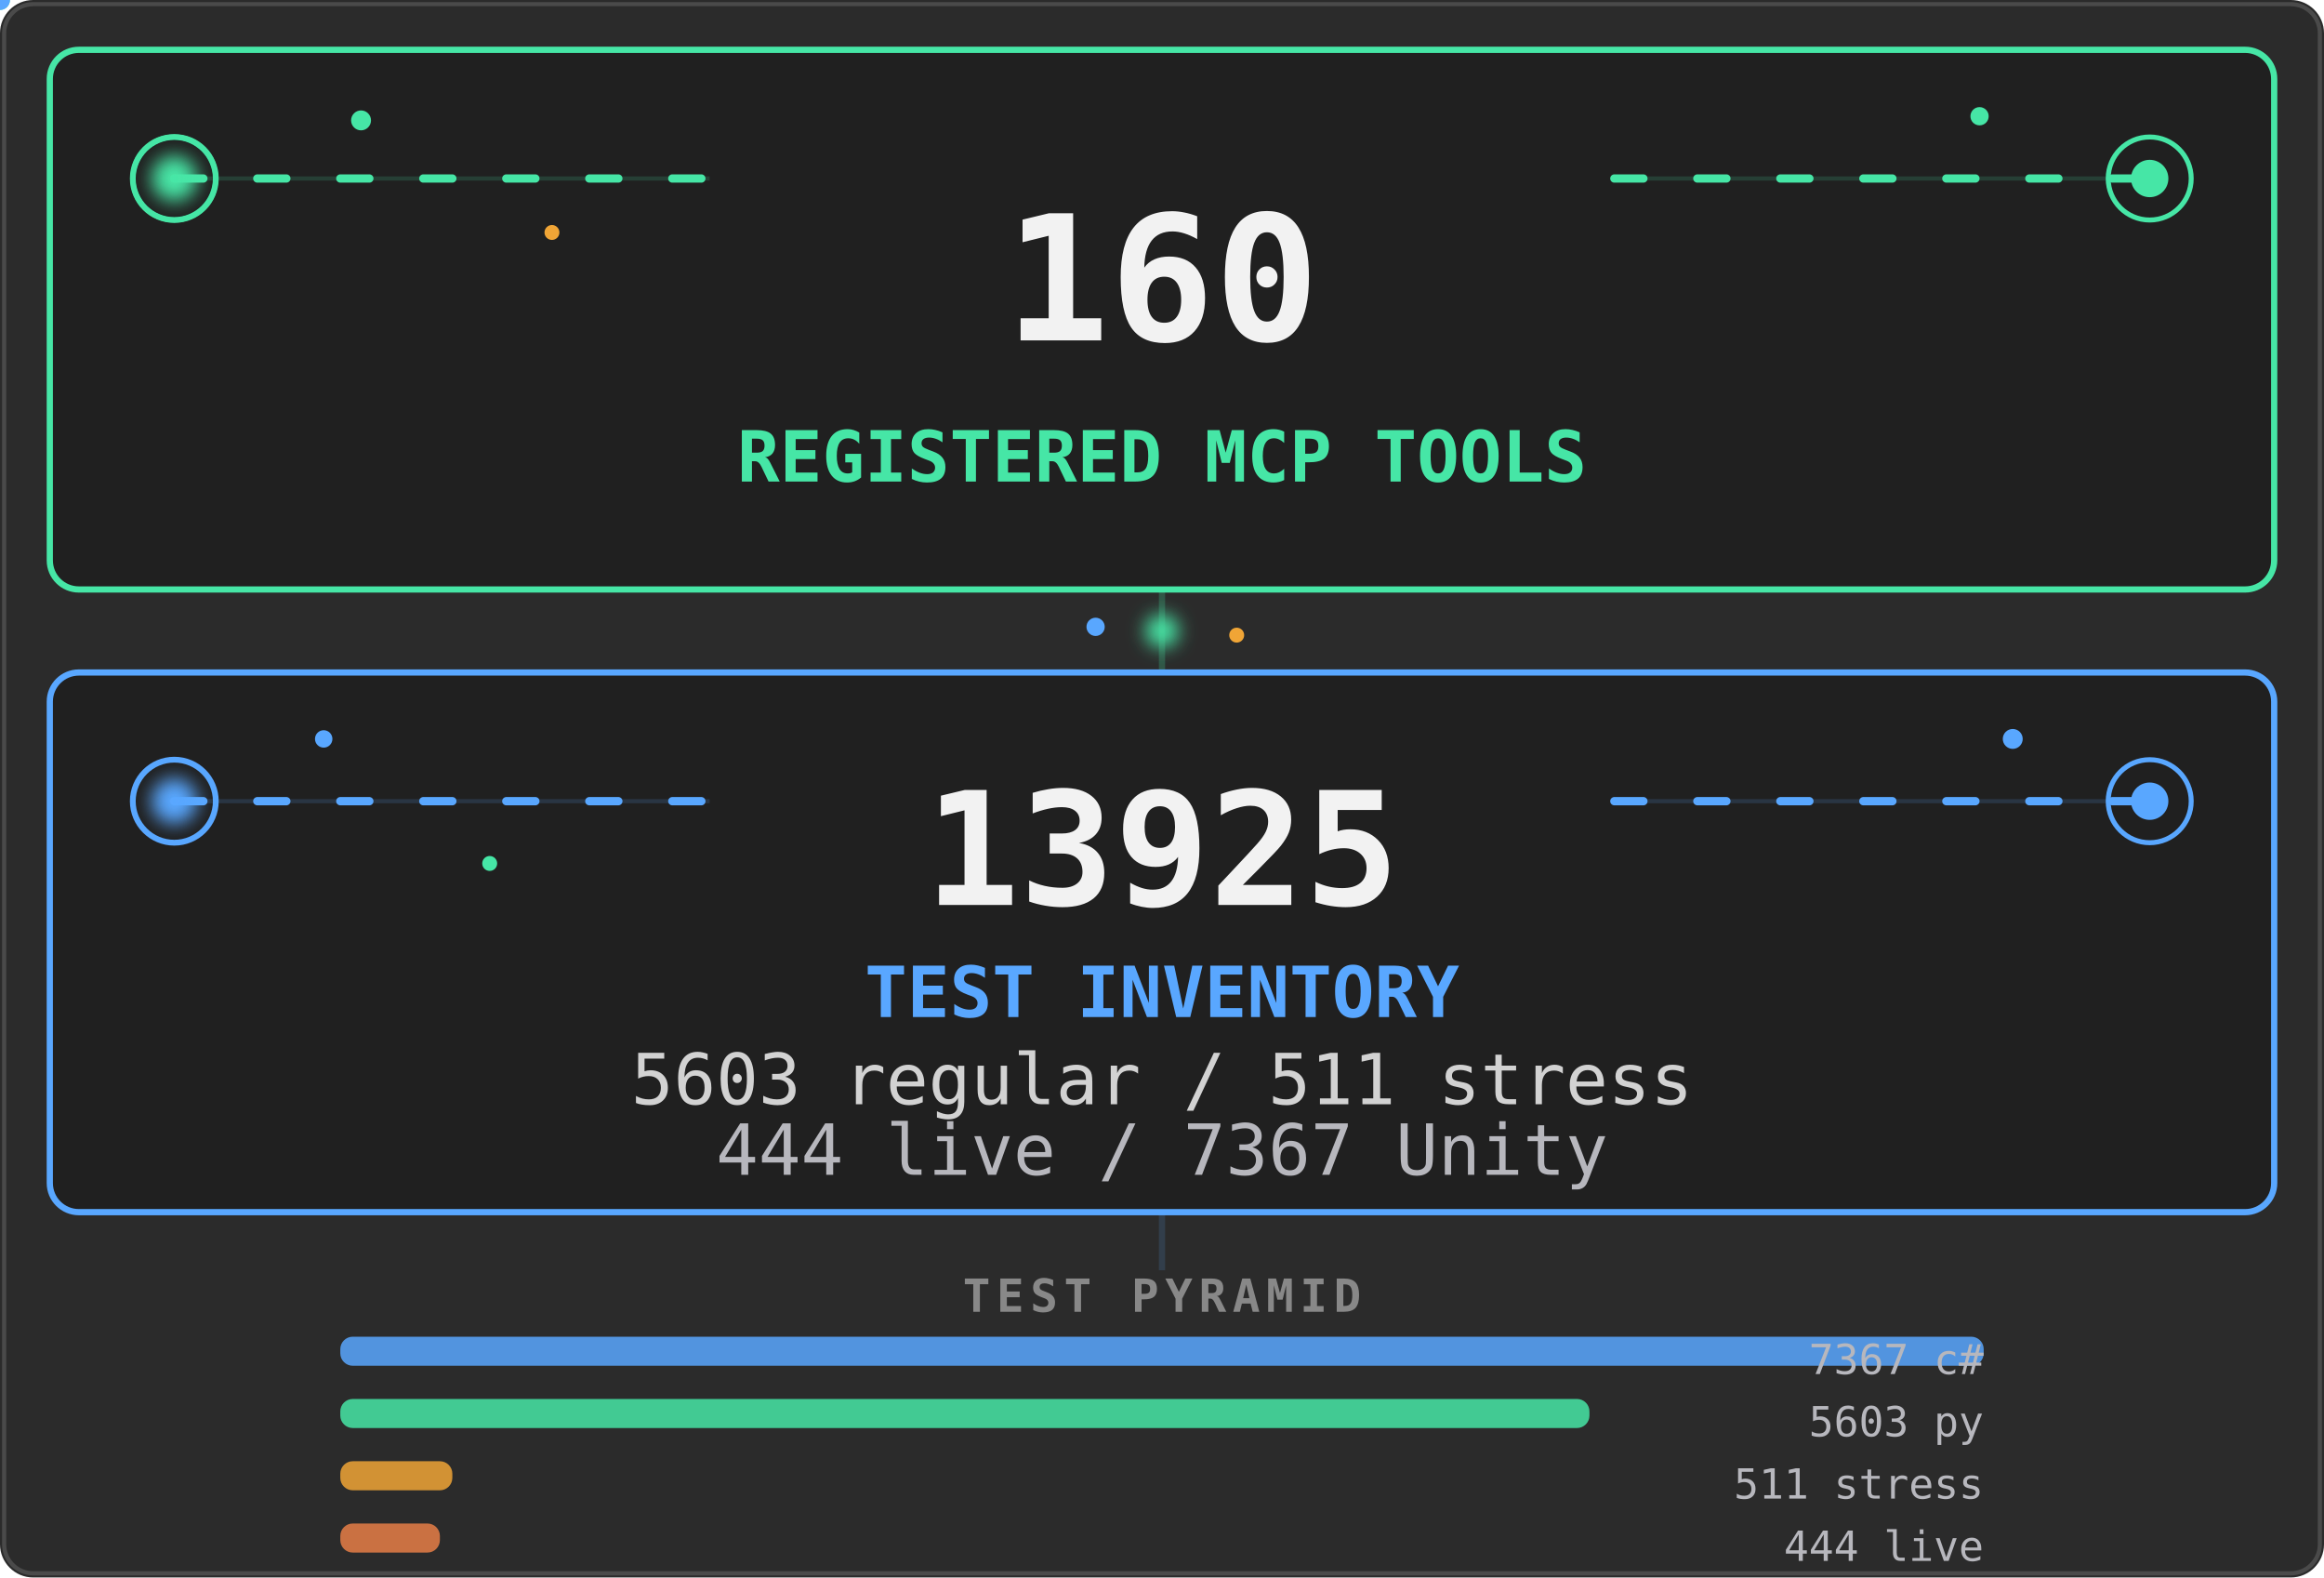
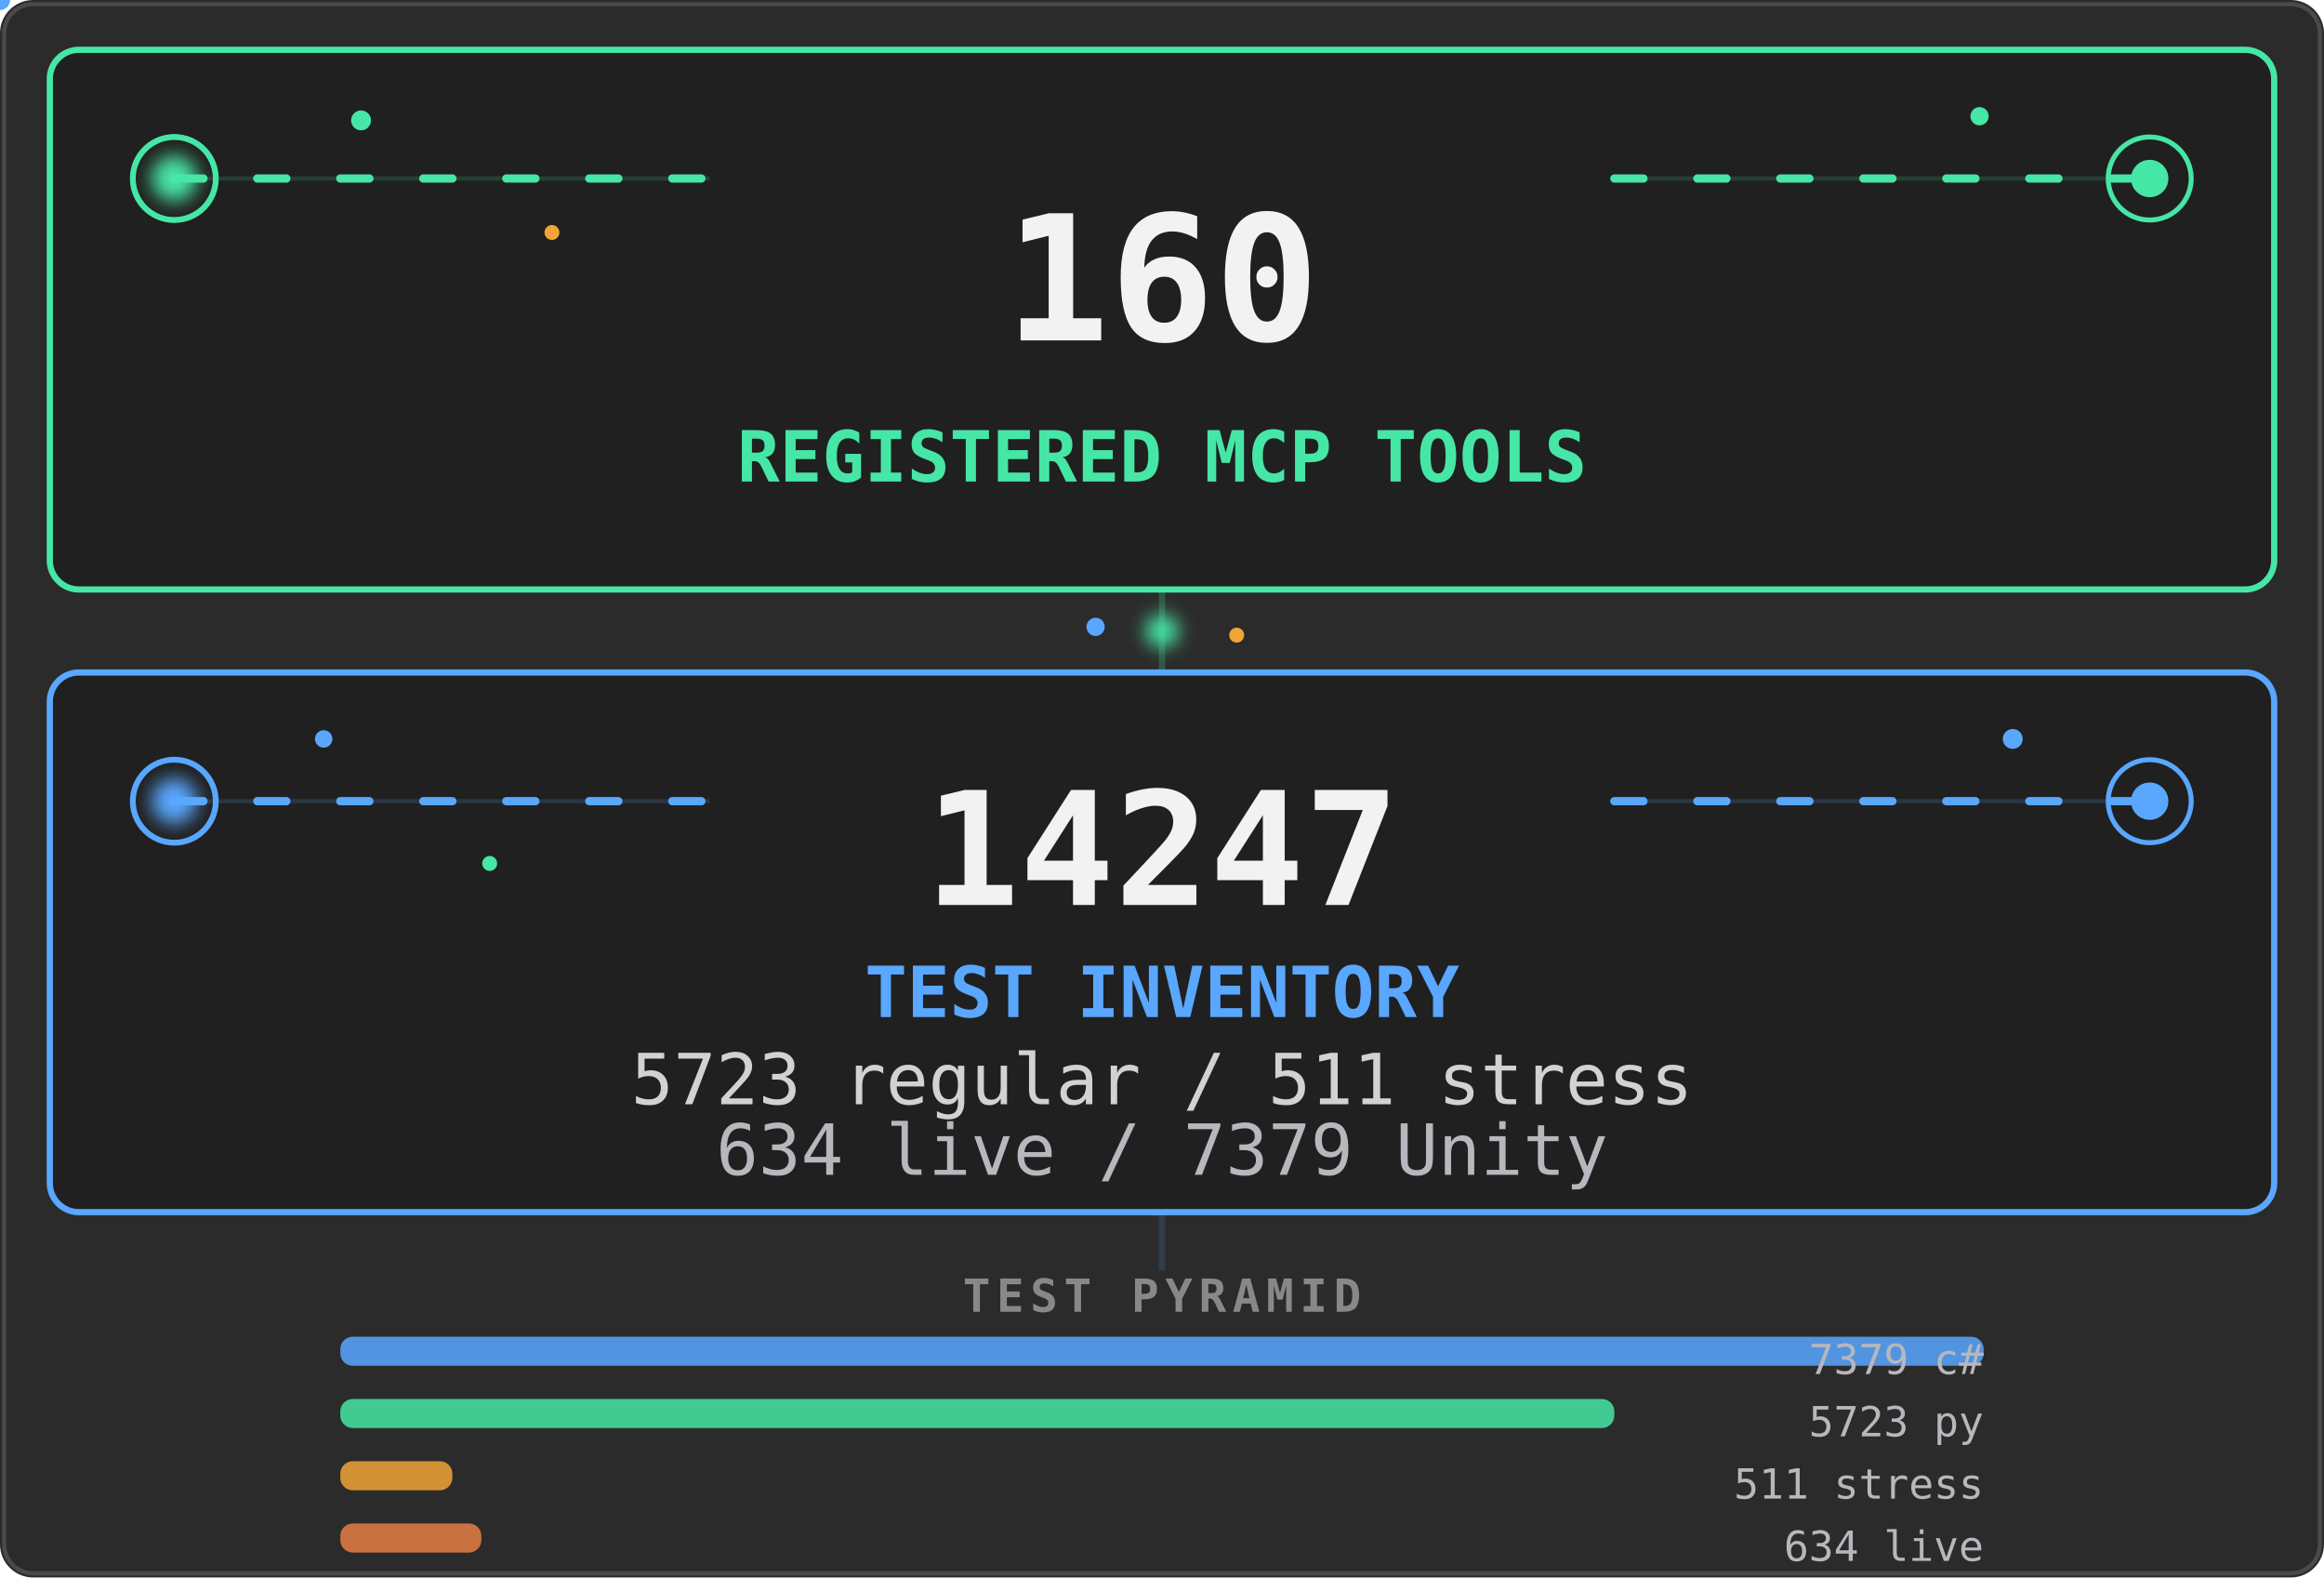
<svg xmlns="http://www.w3.org/2000/svg" viewBox="0 0 560 380" width="560" height="380" role="img" aria-labelledby="stats-title stats-desc">
  <defs>
    <filter id="stats-core-glow" x="-80%" y="-80%" width="260%" height="260%">
      <feGaussianBlur stdDeviation="2.2" />
    </filter>
    <clipPath id="stats-tools-clip">
      <rect x="12" y="12" width="536" height="130" rx="7" />
    </clipPath>
    <clipPath id="stats-tests-clip">
      <rect x="12" y="162" width="536" height="130" rx="7" />
    </clipPath>
    <linearGradient id="stats-tools-scan" x1="0" y1="0" x2="1" y2="0">
      <stop offset="0" stop-color="#46e6a6" stop-opacity="0" />
      <stop offset=".5" stop-color="#46e6a6" stop-opacity=".2" />
      <stop offset="1" stop-color="#46e6a6" stop-opacity="0" />
    </linearGradient>
    <linearGradient id="stats-tests-scan" x1="0" y1="0" x2="1" y2="0">
      <stop offset="0" stop-color="#59a7ff" stop-opacity="0" />
      <stop offset=".5" stop-color="#59a7ff" stop-opacity=".18" />
      <stop offset="1" stop-color="#59a7ff" stop-opacity="0" />
    </linearGradient>
  </defs>
  <style>
    .stats-card {
      fill: #202020;
      stroke-width: 1.5;
    }
    .stats-aura {
      transform-box: fill-box;
      transform-origin: center;
      animation: stats-aura-breathe 4.2s ease-in-out infinite;
    }
    .stats-aura-tests { animation-delay: -2.1s; }
    .stats-flow {
      fill: none;
      stroke-width: 2;
      stroke-linecap: round;
      stroke-dasharray: 7 13;
      animation: stats-flow 3.8s linear infinite;
    }
    .stats-flow-tests {
      animation-delay: -1.9s;
      animation-duration: 4.4s;
    }
    .stats-ring {
      fill: none;
      transform-box: fill-box;
      transform-origin: center;
      animation: stats-ring-life 3.2s ease-out infinite;
    }
    .stats-ring-mid { animation-delay: -1.05s; }
    .stats-ring-late { animation-delay: -2.1s; }
    .stats-ring-tests { animation-duration: 3.7s; }
    .stats-core {
      transform-box: fill-box;
      transform-origin: center;
      animation: stats-core-life 2.8s ease-in-out infinite;
    }
    .stats-core-tests {
      animation-delay: -1.4s;
      animation-duration: 3.2s;
    }
    .stats-scan {
      animation: stats-scan-yoyo 5.4s ease-in-out infinite alternate;
    }
    .stats-scan-tests {
      animation-delay: -2.7s;
      animation-duration: 6.2s;
    }
    .stats-spore {
      transform-box: fill-box;
      transform-origin: center;
      animation: stats-spore-drift 5.1s ease-in-out infinite alternate;
    }
    .stats-spore-b { animation-delay: -1.7s; animation-duration: 6.3s; }
    .stats-spore-c { animation-delay: -3.4s; animation-duration: 4.7s; }
    .stats-spore-phase-1 { animation-delay: -.6s; animation-duration: 5.5s; }
    .stats-spore-phase-2 { animation-delay: -1.3s; animation-duration: 4.8s; }
    .stats-spore-phase-3 { animation-delay: -2.2s; animation-duration: 6s; }
    .stats-spore-phase-4 { animation-delay: -3.1s; animation-duration: 5.2s; }
    .stats-spore-phase-5 { animation-delay: -4s; animation-duration: 6.6s; }
    .stats-spore-phase-6 { animation-delay: -4.8s; animation-duration: 5.8s; }
    .stats-bridge {
      transform-box: fill-box;
      transform-origin: center;
      animation: stats-bridge-life 3.6s ease-in-out infinite;
    }
    .motion-particle { pointer-events: none; }
    @keyframes stats-aura-breathe {
      0%, 100% { opacity: .07; transform: scale(.985); }
      50% { opacity: .2; transform: scale(1.015); }
    }
    @keyframes stats-flow {
      from { stroke-dashoffset: 0; }
      to { stroke-dashoffset: -40; }
    }
    @keyframes stats-ring-life {
      0% { opacity: .7; transform: scale(.45); }
      72%, 100% { opacity: 0; transform: scale(1.85); }
    }
    @keyframes stats-core-life {
      0%, 100% { opacity: .8; transform: scale(.86); }
      50% { opacity: 1; transform: scale(1.12); }
    }
    @keyframes stats-scan-yoyo {
      0% { opacity: 0; transform: translateX(-76px); }
      16%, 84% { opacity: .8; }
      100% { opacity: 0; transform: translateX(596px); }
    }
    @keyframes stats-spore-drift {
      0% { opacity: .2; transform: translate(-5px, 4px) scale(.72); }
      48% { opacity: .72; transform: translate(4px, -5px) scale(1.12); }
      100% { opacity: .3; transform: translate(9px, 3px) scale(.84); }
    }
    @keyframes stats-bridge-life {
      0%, 100% { opacity: .38; transform: scale(.82); }
      50% { opacity: 1; transform: scale(1.12); }
    }
    @media (prefers-reduced-motion: reduce) {
      .stats-aura, .stats-flow, .stats-ring, .stats-core,
      .stats-scan, .stats-spore, .stats-bridge {
        animation: none !important;
      }
      .stats-aura { opacity: .1; }
      .stats-flow { stroke-dasharray: none; opacity: .42; }
      .stats-ring { opacity: .18; }
      .stats-core { opacity: 1; }
      .stats-scan, .motion-particle { display: none; }
      .stats-spore { opacity: .3; }
      .stats-bridge { opacity: .75; }
    }
  </style>
  <rect width="560" height="380" rx="8" fill="#2b2b2b" />
  <rect x="1" y="1" width="558" height="378" rx="7" fill="none" stroke="#4a4a4a" />
  <path d="M280 142V162" stroke="#46e6a6" stroke-width="1.5" opacity=".22" />
  <circle class="stats-bridge" cx="280" cy="152" r="4" fill="#46e6a6" filter="url(#stats-core-glow)" />
  <circle class="stats-spore stats-spore-b stats-spore-phase-1" cx="264" cy="151" r="2.2" fill="#59a7ff" />
  <circle class="stats-spore stats-spore-c stats-spore-phase-2" cx="298" cy="153" r="1.8" fill="#f0a536" />
  <rect class="stats-aura" x="12" y="12" width="536" height="130" rx="7" fill="#46e6a6" />
  <rect class="stats-card" x="12" y="12" width="536" height="130" rx="7" stroke="#46e6a6" />
  <g clip-path="url(#stats-tools-clip)">
    <rect class="stats-scan" x="-70" y="12" width="74" height="130" fill="url(#stats-tools-scan)" />
  </g>
  <path d="M42 43H171M389 43H518" stroke="#46e6a6" opacity=".16" />
  <path class="stats-flow" d="M42 43H171M389 43H518" stroke="#46e6a6" />
  <g aria-hidden="true">
    <circle class="stats-ring" cx="42" cy="43" r="10" stroke="#46e6a6" stroke-width="1.4" />
    <circle class="stats-ring stats-ring-mid" cx="42" cy="43" r="10" stroke="#46e6a6" stroke-width="1.2" />
    <circle class="stats-ring stats-ring-late" cx="518" cy="43" r="10" stroke="#46e6a6" stroke-width="1.2" />
    <circle class="stats-core" cx="42" cy="43" r="5.5" fill="#46e6a6" filter="url(#stats-core-glow)" />
    <circle class="stats-core" cx="518" cy="43" r="4.5" fill="#46e6a6" />
    <circle class="stats-spore" cx="87" cy="29" r="2.4" fill="#46e6a6" />
    <circle class="stats-spore stats-spore-b stats-spore-phase-3" cx="133" cy="56" r="1.8" fill="#f0a536" />
    <circle class="stats-spore stats-spore-c stats-spore-phase-4" cx="477" cy="28" r="2.2" fill="#46e6a6" />
    <g class="motion-particle">
      <circle r="2.4" fill="#46e6a6">
        <animateMotion dur="4.8s" begin="-1.3s" repeatCount="indefinite" path="M42 43H171" />
        <animate attributeName="opacity" values="0;.9;.9;0" dur="4.8s" begin="-1.3s" repeatCount="indefinite" />
      </circle>
    </g>
    <g class="motion-particle">
      <circle r="2" fill="#46e6a6">
        <animateMotion dur="5.6s" begin="-4.1s" repeatCount="indefinite" path="M389 43H518" />
        <animate attributeName="opacity" values="0;.75;.75;0" dur="5.6s" begin="-4.1s" repeatCount="indefinite" />
      </circle>
    </g>
  </g>
  <g font-family="ui-monospace, SFMono-Regular, Menlo, Consolas, monospace">
    <text x="280" y="82" text-anchor="middle" fill="#f2f2f2" font-size="42" data-biome-marker="TOOLS" font-weight="700" data-mobile-critical="true">160</text>
    <text x="280" y="116" text-anchor="middle" fill="#46e6a6" font-size="17" font-weight="700" data-mobile-critical="true">REGISTERED MCP TOOLS</text>
  </g>
  <rect class="stats-aura stats-aura-tests" x="12" y="162" width="536" height="130" rx="7" fill="#59a7ff" />
  <rect class="stats-card stats-card-tests" x="12" y="162" width="536" height="130" rx="7" stroke="#59a7ff" />
  <g clip-path="url(#stats-tests-clip)">
    <rect class="stats-scan stats-scan-tests" x="-70" y="162" width="74" height="130" fill="url(#stats-tests-scan)" />
  </g>
  <path d="M42 193H171M389 193H518" stroke="#59a7ff" opacity=".16" />
  <path class="stats-flow stats-flow-tests" d="M42 193H171M389 193H518" stroke="#59a7ff" />
  <g aria-hidden="true">
    <circle class="stats-ring stats-ring-tests" cx="42" cy="193" r="10" stroke="#59a7ff" stroke-width="1.4" />
    <circle class="stats-ring stats-ring-mid stats-ring-tests" cx="518" cy="193" r="10" stroke="#59a7ff" stroke-width="1.2" />
    <circle class="stats-core stats-core-tests" cx="42" cy="193" r="5.5" fill="#59a7ff" filter="url(#stats-core-glow)" />
    <circle class="stats-core stats-core-tests" cx="518" cy="193" r="4.5" fill="#59a7ff" />
    <circle class="stats-spore stats-spore-c stats-spore-phase-5" cx="78" cy="178" r="2.1" fill="#59a7ff" />
    <circle class="stats-spore stats-spore-phase-6" cx="118" cy="208" r="1.8" fill="#46e6a6" />
    <circle class="stats-spore stats-spore-b stats-spore-phase-2" cx="485" cy="178" r="2.4" fill="#59a7ff" />
    <g class="motion-particle">
      <circle r="2.4" fill="#59a7ff">
        <animateMotion dur="5.2s" begin="-3.7s" repeatCount="indefinite" path="M42 193H171" />
        <animate attributeName="opacity" values="0;.9;.9;0" dur="5.2s" begin="-3.7s" repeatCount="indefinite" />
      </circle>
    </g>
    <g class="motion-particle">
      <circle r="2" fill="#59a7ff">
        <animateMotion dur="4.6s" begin="-.8s" repeatCount="indefinite" path="M389 193H518" />
        <animate attributeName="opacity" values="0;.75;.75;0" dur="4.6s" begin="-.8s" repeatCount="indefinite" />
      </circle>
    </g>
  </g>
  <g font-family="ui-monospace, SFMono-Regular, Menlo, Consolas, monospace">
-     <text x="280" y="218" text-anchor="middle" fill="#f2f2f2" font-size="38" data-biome-marker="TESTS" font-weight="700" data-mobile-critical="true">13925</text>
+     <text x="280" y="218" text-anchor="middle" fill="#f2f2f2" font-size="38" data-biome-marker="TESTS" font-weight="700" data-mobile-critical="true">14247</text>
    <text x="280" y="245" text-anchor="middle" fill="#59a7ff" font-size="17" font-weight="700" data-mobile-critical="true">TEST INVENTORY</text>
-     <text x="280" y="266" text-anchor="middle" fill="#d2d2d2" font-size="17" data-biome-marker="BREAKDOWN_PRIMARY" data-mobile-critical="true">5603 regular / 511 stress</text>
-     <text x="280" y="283" text-anchor="middle" fill="#b7b7bd" font-size="17" data-biome-marker="BREAKDOWN_SECONDARY" data-mobile-critical="true">444 live / 7367 Unity</text>
+     <text x="280" y="266" text-anchor="middle" fill="#d2d2d2" font-size="17" data-biome-marker="BREAKDOWN_PRIMARY" data-mobile-critical="true">5723 regular / 511 stress</text>
+     <text x="280" y="283" text-anchor="middle" fill="#b7b7bd" font-size="17" data-biome-marker="BREAKDOWN_SECONDARY" data-mobile-critical="true">634 live / 7379 Unity</text>
  </g>
  <path d="M280 292V306" stroke="#59a7ff" stroke-width="1.5" opacity=".15" />
  <g font-family="ui-monospace, SFMono-Regular, Menlo, Consolas, monospace">
    <text x="280" y="316" text-anchor="middle" fill="#888" font-size="11" font-weight="600" letter-spacing="1.5">TEST PYRAMID</text>
    <rect data-biome-bar="CS" x="82" y="322" height="7" width="396" rx="3" fill="#59a7ff" opacity=".85" />
-     <text data-biome-bar-label="CS" x="478" y="331" text-anchor="end" fill="#b7b7bd" font-size="10">7367 c#</text>
-     <rect data-biome-bar="PY" x="82" y="337" height="7" width="301" rx="3" fill="#46e6a6" opacity=".85" />
-     <text data-biome-bar-label="PY" x="478" y="346" text-anchor="end" fill="#b7b7bd" font-size="10">5603 py</text>
+     <text data-biome-bar-label="CS" x="478" y="331" text-anchor="end" fill="#b7b7bd" font-size="10">7379 c#</text>
+     <rect data-biome-bar="PY" x="82" y="337" height="7" width="307" rx="3" fill="#46e6a6" opacity=".85" />
+     <text data-biome-bar-label="PY" x="478" y="346" text-anchor="end" fill="#b7b7bd" font-size="10">5723 py</text>
    <rect data-biome-bar="STRESS" x="82" y="352" height="7" width="27" rx="3" fill="#f0a536" opacity=".85" />
    <text data-biome-bar-label="STRESS" x="478" y="361" text-anchor="end" fill="#b7b7bd" font-size="10">511 stress</text>
-     <rect data-biome-bar="LIVE" x="82" y="367" height="7" width="24" rx="3" fill="#e67e46" opacity=".85" />
-     <text data-biome-bar-label="LIVE" x="478" y="376" text-anchor="end" fill="#b7b7bd" font-size="10">444 live</text>
+     <rect data-biome-bar="LIVE" x="82" y="367" height="7" width="34" rx="3" fill="#e67e46" opacity=".85" />
+     <text data-biome-bar-label="LIVE" x="478" y="376" text-anchor="end" fill="#b7b7bd" font-size="10">634 live</text>
  </g>
</svg>
